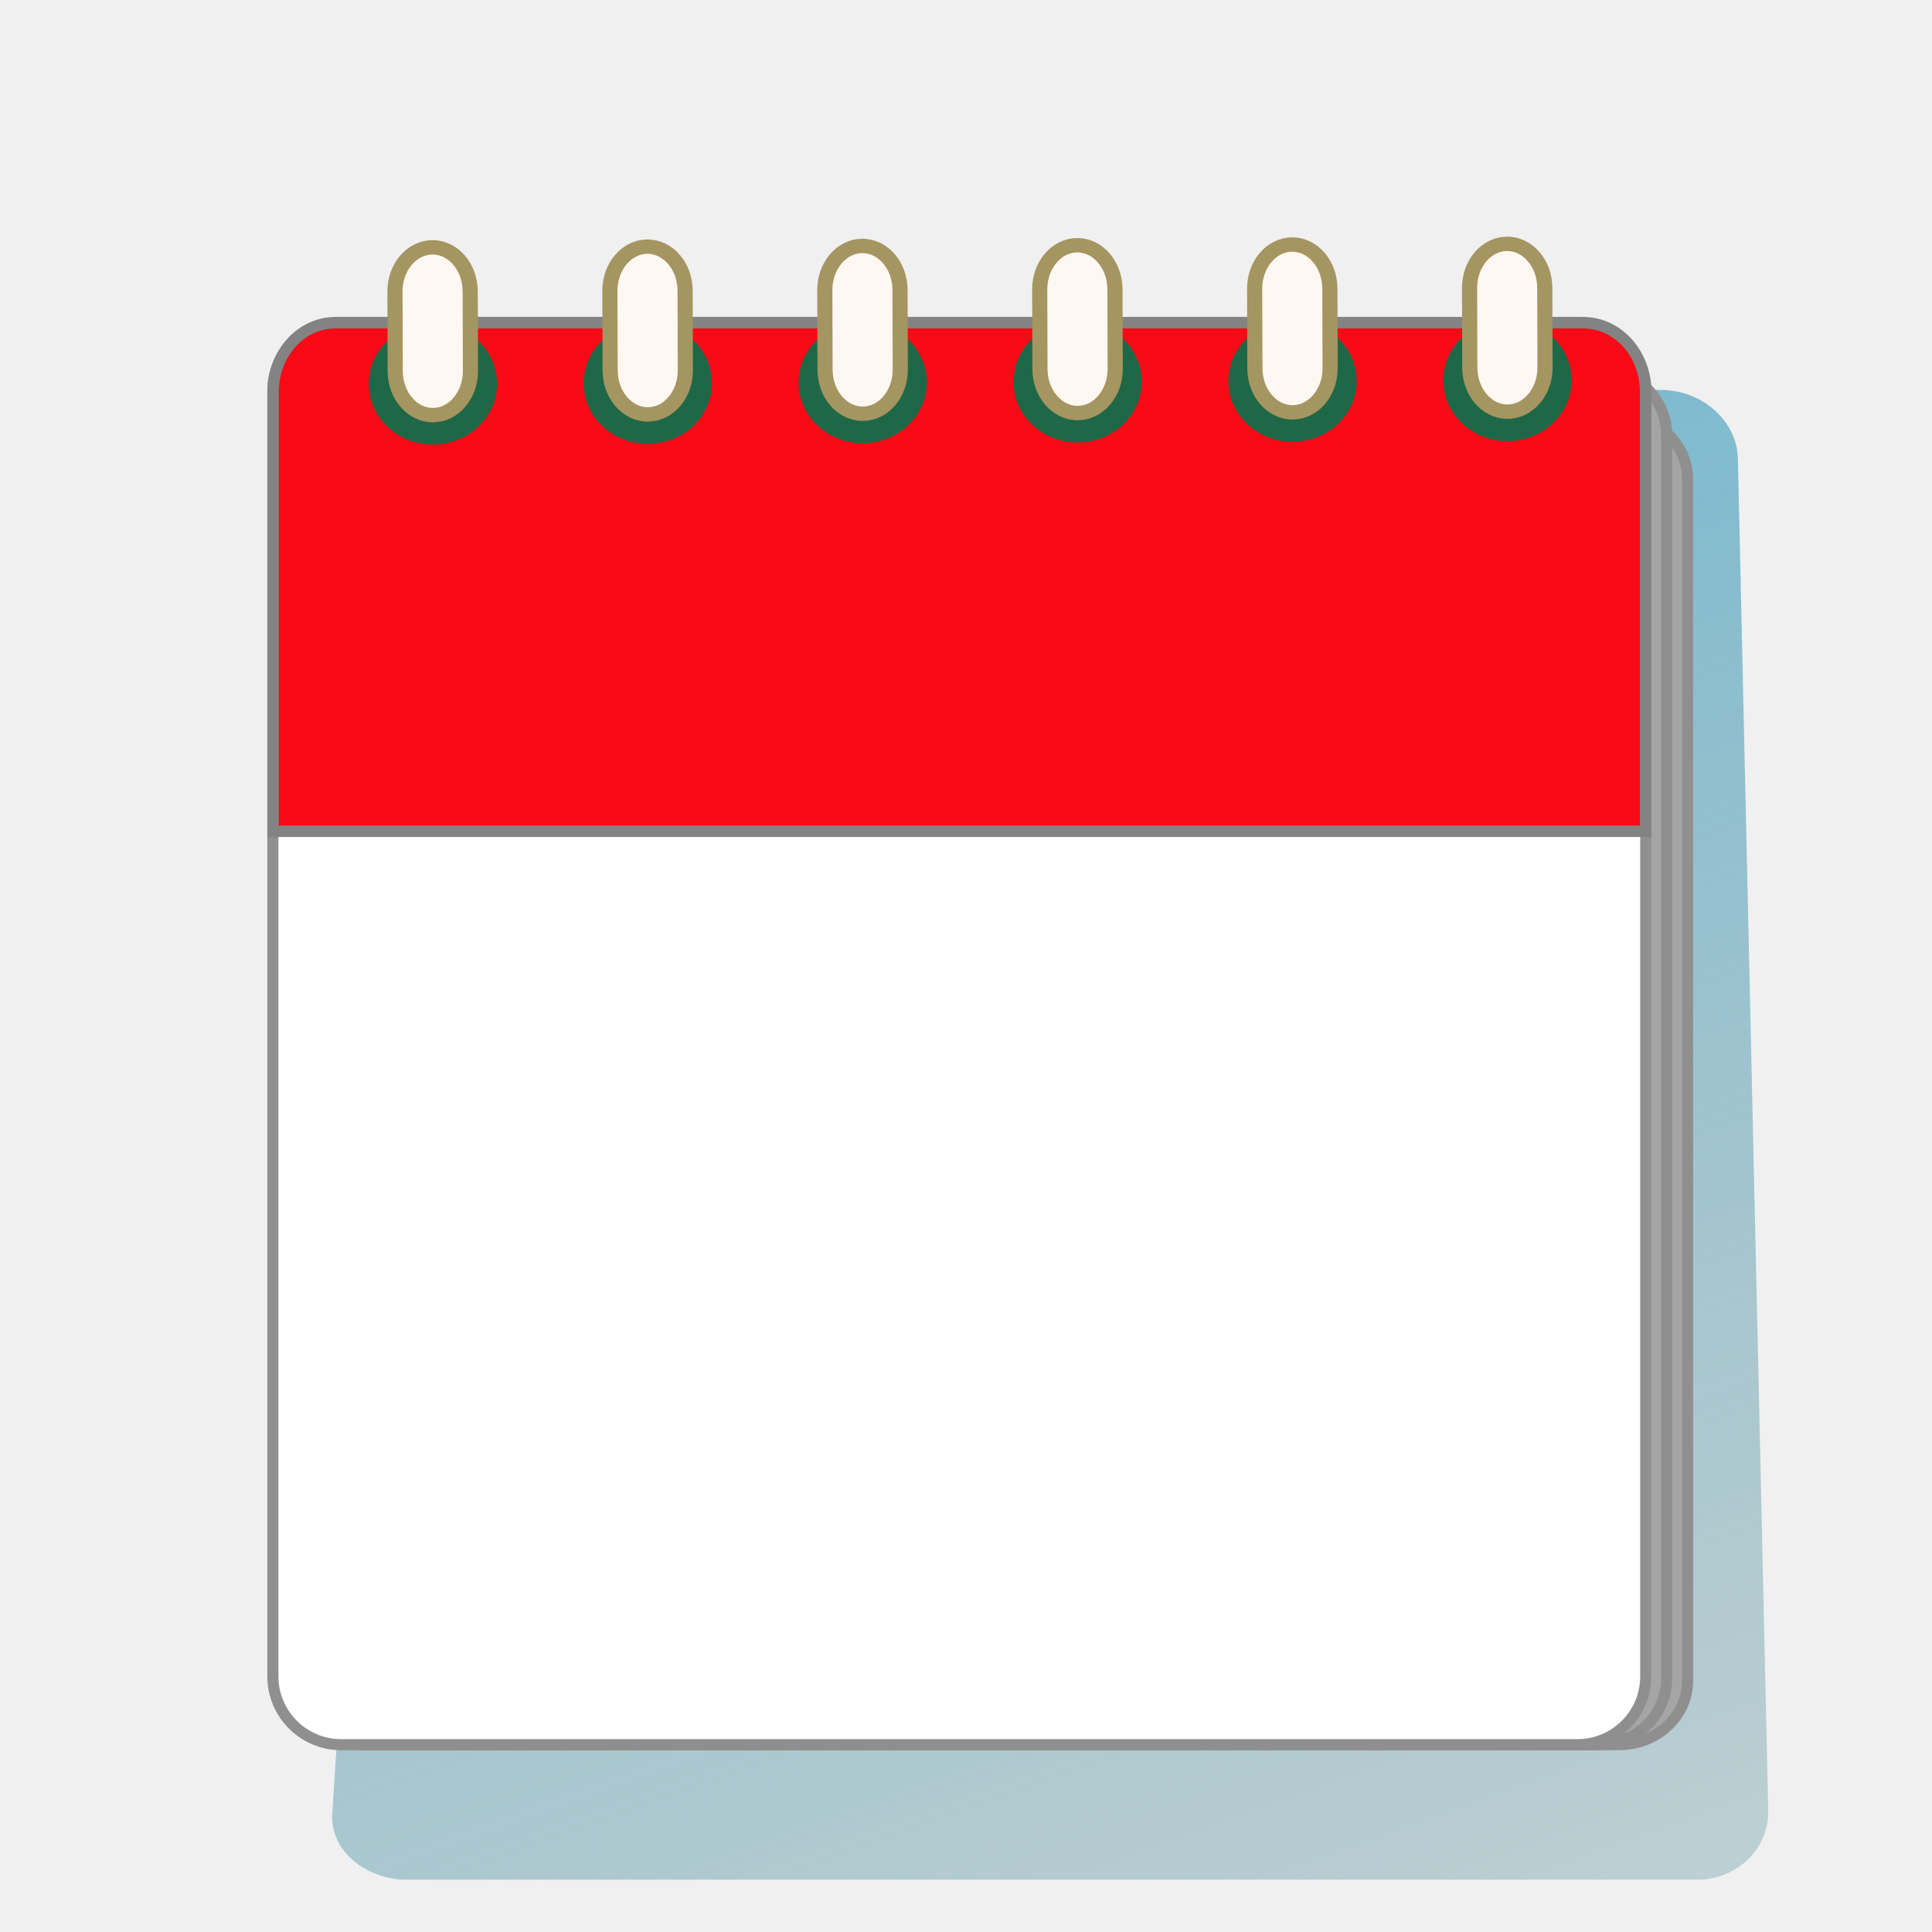
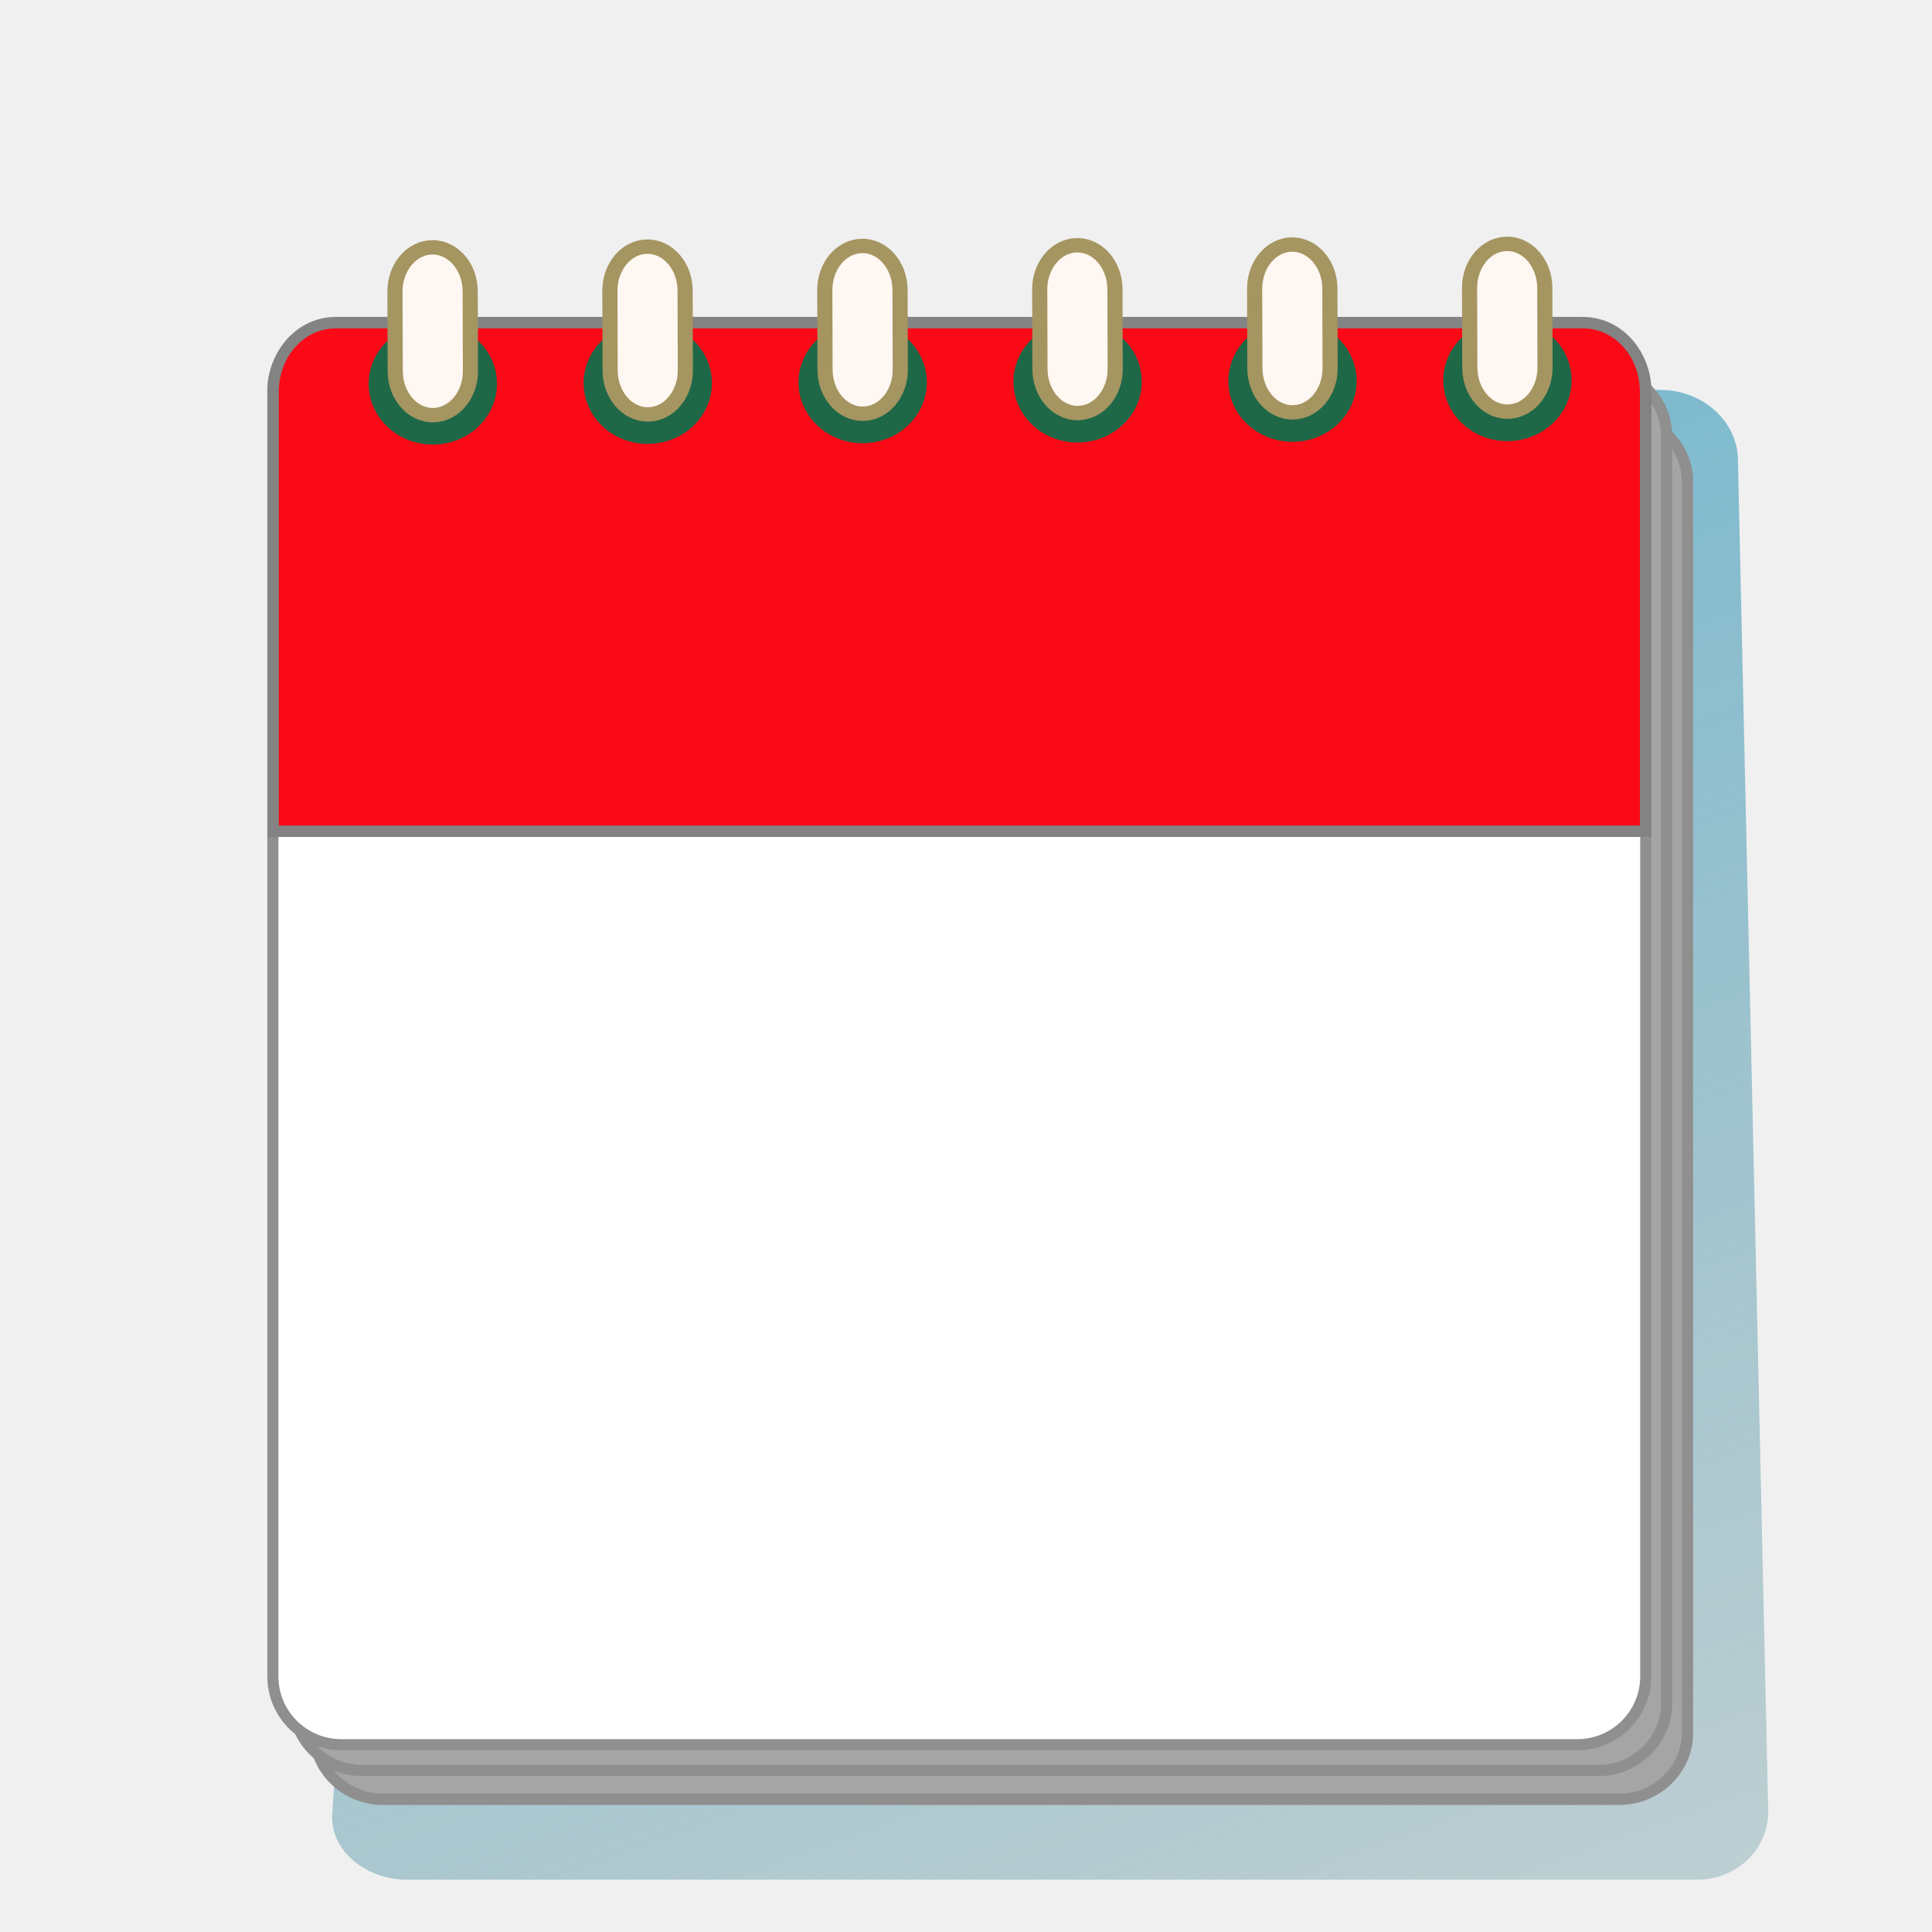
<svg xmlns="http://www.w3.org/2000/svg" xmlns:xlink="http://www.w3.org/1999/xlink" width="100" height="100" viewBox="0 0 26.458 26.458" version="1.1" id="svg2787" xml:space="preserve">
  <defs id="defs2784">
    <linearGradient id="linearGradient19725">
      <stop style="stop-color:#86c6dc;stop-opacity:1;" offset="0" id="stop19721" />
      <stop style="stop-color:#9cbfc6;stop-opacity:0.57;" offset="1" id="stop19723" />
    </linearGradient>
    <mask maskUnits="userSpaceOnUse" id="mask46833">
      <circle style="fill:#ffffff;fill-rule:evenodd;stroke-width:0.265" id="circle46835" cx="-9.15" cy="-12.401" r="7.95" />
    </mask>
    <linearGradient xlink:href="#linearGradient19725" id="linearGradient19727" x1="12.146" y1="5.661" x2="19.138" y2="22.717" gradientUnits="userSpaceOnUse" gradientTransform="matrix(1.087498,0.0214051,0.03096182,0.9960983,-0.7201848,3.062642)" />
  </defs>
  <g id="layer1">
    <path id="rect10449-0" style="mix-blend-mode:multiply;fill:url(#linearGradient19727);stroke:#b1b1b1;stroke-width:0;stroke-linecap:square;stroke-miterlimit:8;paint-order:fill markers stroke;stop-color:#000000" d="M 6.727,4.972 22.772,5.341 c 0.554,0.013 1.017,0.431 1.028,0.943 L 24.215,24.796 c 0.011,0.512 -0.417,0.943 -0.971,0.946 H 5.578 C 5.024,25.745 4.517,25.352 4.55,24.841 L 5.756,5.876 C 5.789,5.365 6.174,4.959 6.727,4.972 Z" />
    <g id="g62734" transform="matrix(1,0,0,1.032348,-53.17583,-135.4406)" style="stroke-width:0.984">
      <g id="g57676" transform="translate(-34.65,-10.18286)" style="stroke-width:0.984">
        <g id="g90331" style="stroke-width:0.984">
          <path id="path4915" style="fill:#a6dcdc;fill-opacity:1;fill-rule:evenodd;stroke-width:0.279" d="m 24.994,11.316 c 0,5.273 -2.5,8.238 -12.413,7.957 C 2.669,18.992 0.262,16.588 0.262,11.316 c 0,-5.273 2.162,-8.612 12.459,-8.612 10.298,0 12.272,3.339 12.272,8.612 z" />
          <path style="fill:#a6dcdc;fill-opacity:1;stroke:#000000;stroke-width:0;stroke-linecap:round;stroke-linejoin:miter;stroke-dasharray:none;stroke-opacity:1" d="M 3.733,14.868 0.339,20.984 6.804,18.546 Z" id="path56756" />
        </g>
      </g>
      <g id="g56946" transform="translate(-34.61654,-10.18286)" style="mix-blend-mode:multiply;stroke-width:0.984">
        <g id="g90327" style="stroke-width:0.984">
          <path id="path4915-7" style="mix-blend-mode:multiply;fill:#a9eaad;fill-opacity:1;fill-rule:evenodd;stroke-width:0.279" d="m 9.309,21.54 c 0,5.101 2.345,7.953 11.27,8.112 8.925,0.159 11.138,-3.011 11.138,-8.112 0,-5.101 -2.631,-7.832 -11.469,-7.649 -8.837,0.183 -10.939,2.548 -10.939,7.649 z" />
          <path style="fill:#a9eaad;fill-opacity:1;stroke:#000000;stroke-width:0;stroke-linecap:round;stroke-linejoin:miter;stroke-dasharray:none;stroke-opacity:1" d="m 28.123,26.078 3.032,5.544 -6.334,-2.336 z" id="path56756-6" />
        </g>
      </g>
    </g>
-     <rect style="fill:#a5a5a5;fill-opacity:1;stroke:#8f8f8f;stroke-width:0.152;stroke-linecap:square;stroke-miterlimit:8;stroke-dasharray:none;stroke-opacity:1;paint-order:fill markers stroke;stop-color:#000000" id="rect10449" width="18.801" height="18.205" x="4.31" y="5.687" rx="0.937" ry="0.874" />
-     <rect style="fill:#a5a5a5;fill-opacity:1;stroke:#8f8f8f;stroke-width:0.152;stroke-linecap:square;stroke-miterlimit:8;stroke-dasharray:none;stroke-opacity:1;paint-order:fill markers stroke;stop-color:#000000" id="rect10449-7" width="18.801" height="18.841" x="4.023" y="-23.893" rx="0.937" ry="0.904" transform="scale(1,-1)" />
+     <rect style="fill:#a5a5a5;fill-opacity:1;stroke:#8f8f8f;stroke-width:0.155;stroke-linecap:square;stroke-miterlimit:8;stroke-dasharray:none;stroke-opacity:1;paint-order:fill markers stroke;stop-color:#000000" id="rect10449" width="18.798" height="18.952" x="4.311" y="5.689" rx="0.937" ry="0.91" />
+     <rect style="fill:#a5a5a5;fill-opacity:1;stroke:#8f8f8f;stroke-width:0.153;stroke-linecap:square;stroke-miterlimit:8;stroke-dasharray:none;stroke-opacity:1;paint-order:fill markers stroke;stop-color:#000000" id="rect10449-7" width="18.8" height="19.193" x="4.024" y="-24.246" rx="0.937" ry="0.921" transform="scale(1,-1)" />
    <rect style="fill:#ffffff;fill-opacity:1;stroke:#8f8f8f;stroke-width:0.152;stroke-linecap:square;stroke-miterlimit:8;stroke-dasharray:none;stroke-opacity:1;paint-order:fill markers stroke;stop-color:#000000" id="rect10449-7-0" width="18.801" height="19.476" x="3.737" y="-23.893" rx="0.937" ry="0.935" transform="scale(1,-1)" />
    <path id="rect10449-7-0-1" style="fill:#fa0917;fill-opacity:1;stroke:#838383;stroke-width:0.157;stroke-linecap:square;stroke-miterlimit:8;stroke-dasharray:none;stroke-opacity:1;paint-order:fill markers stroke;stop-color:#000000" d="m 4.595,4.419 c -0.474,0 -0.855,0.422 -0.855,0.946 v 6.019 H 22.536 V 5.365 c 0,-0.524 -0.381,-0.946 -0.855,-0.946 z" />
    <g id="g10343" transform="matrix(0.9400227,0,0,0.9683172,1.1379,0.4704752)">
      <g id="g45070" transform="matrix(0.00175636,0.5593553,-0.6079074,0.00190881,30.3903,1.470333)" style="stroke-width:1.37">
        <circle style="fill:#1f6847;fill-opacity:1;fill-rule:evenodd;stroke-width:0.45" id="path39952" cx="6.064" cy="15.875" r="1.538" />
        <rect style="fill:#fff7f1;fill-opacity:1;fill-rule:evenodd;stroke:#a59561;stroke-width:0.363;stroke-dasharray:none;stroke-opacity:1" id="rect36147" width="4.243" height="1.803" x="2.614" y="14.973" rx="1.115" ry="0.929" />
      </g>
      <g id="g45070-3" transform="matrix(0.00175636,0.5593553,-0.6079074,0.00190881,27.25927,1.480164)" style="stroke-width:1.37">
        <circle style="fill:#1f6847;fill-opacity:1;fill-rule:evenodd;stroke-width:0.45" id="path39952-3" cx="6.064" cy="15.875" r="1.538" />
        <rect style="fill:#fff7f1;fill-opacity:1;fill-rule:evenodd;stroke:#a59561;stroke-width:0.363;stroke-dasharray:none;stroke-opacity:1" id="rect36147-1" width="4.243" height="1.803" x="2.614" y="14.973" rx="1.115" ry="0.929" />
      </g>
      <g id="g45070-4" transform="matrix(0.00175636,0.5593553,-0.6079074,0.00190881,24.12825,1.489996)" style="stroke-width:1.37">
        <circle style="fill:#1f6847;fill-opacity:1;fill-rule:evenodd;stroke-width:0.45" id="path39952-6" cx="6.064" cy="15.875" r="1.538" />
        <rect style="fill:#fff7f1;fill-opacity:1;fill-rule:evenodd;stroke:#a59561;stroke-width:0.363;stroke-dasharray:none;stroke-opacity:1" id="rect36147-18" width="4.243" height="1.803" x="2.614" y="14.973" rx="1.115" ry="0.929" />
      </g>
      <g id="g45070-0" transform="matrix(0.00175636,0.5593553,-0.6079074,0.00190881,20.99722,1.499827)" style="stroke-width:1.37">
        <circle style="fill:#1f6847;fill-opacity:1;fill-rule:evenodd;stroke-width:0.45" id="path39952-32" cx="6.064" cy="15.875" r="1.538" />
        <rect style="fill:#fff7f1;fill-opacity:1;fill-rule:evenodd;stroke:#a59561;stroke-width:0.363;stroke-dasharray:none;stroke-opacity:1" id="rect36147-6" width="4.243" height="1.803" x="2.614" y="14.973" rx="1.115" ry="0.929" />
      </g>
      <g id="g45070-8" transform="matrix(0.00175636,0.5593553,-0.6079074,0.00190881,17.8662,1.509659)" style="stroke-width:1.37">
        <circle style="fill:#1f6847;fill-opacity:1;fill-rule:evenodd;stroke-width:0.45" id="path39952-65" cx="6.064" cy="15.875" r="1.538" />
        <rect style="fill:#fff7f1;fill-opacity:1;fill-rule:evenodd;stroke:#a59561;stroke-width:0.363;stroke-dasharray:none;stroke-opacity:1" id="rect36147-8" width="4.243" height="1.803" x="2.614" y="14.973" rx="1.115" ry="0.929" />
      </g>
      <g id="g45070-2" transform="matrix(0.00175636,0.5593553,-0.6079074,0.00190881,14.73517,1.519489)" style="stroke-width:1.37">
        <circle style="fill:#1f6847;fill-opacity:1;fill-rule:evenodd;stroke-width:0.45" id="path39952-8" cx="6.064" cy="15.875" r="1.538" />
        <rect style="fill:#fff7f1;fill-opacity:1;fill-rule:evenodd;stroke:#a59561;stroke-width:0.363;stroke-dasharray:none;stroke-opacity:1" id="rect36147-9" width="4.243" height="1.803" x="2.614" y="14.973" rx="1.115" ry="0.929" />
      </g>
    </g>
    <text xml:space="preserve" style="font-weight:bold;font-size:6.35px;line-height:1.3;font-family:Consolas;-inkscape-font-specification:'Consolas Bold';text-align:center;text-anchor:middle;fill:#fe005b;fill-opacity:0.593;stroke:#7c7777;stroke-width:0;stroke-linejoin:round;stroke-miterlimit:8;paint-order:fill markers stroke;stop-color:#000000" x="12.912" y="32.292" id="text97103">
      <tspan id="tspan97101" style="stroke-width:0" x="12.912" y="32.292">Home</tspan>
    </text>
  </g>
</svg>
